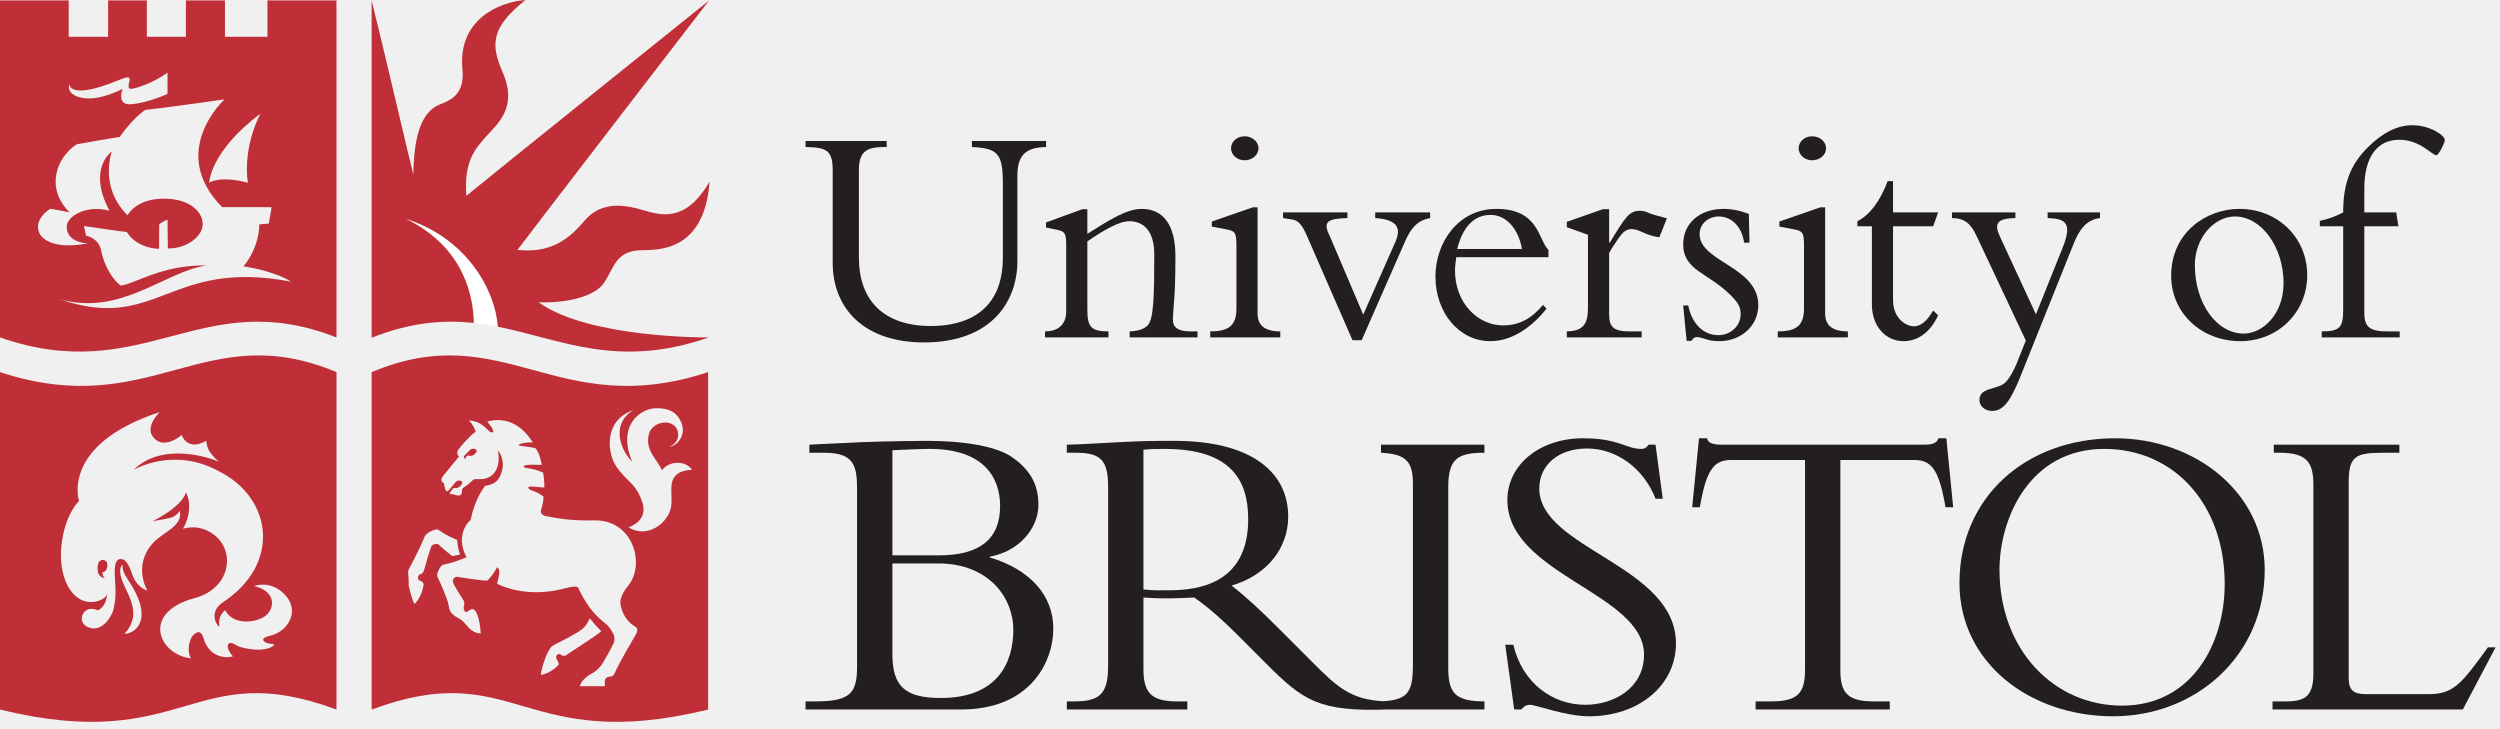
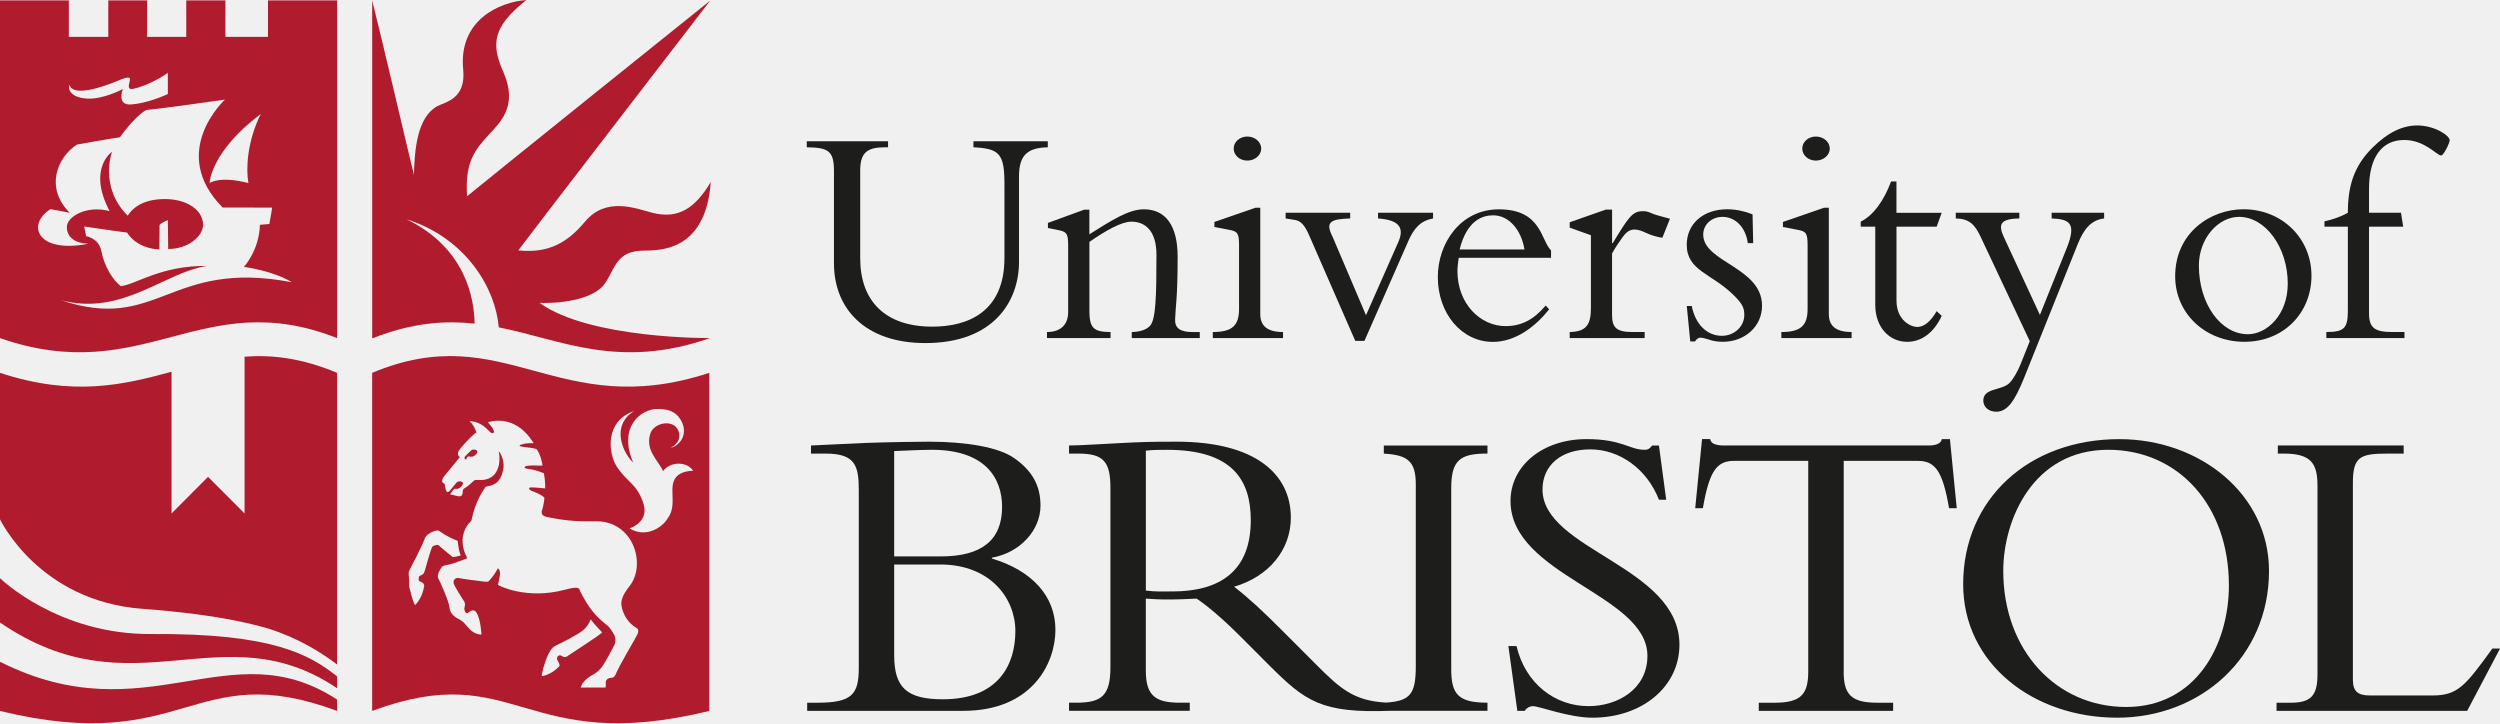
- <svg xmlns="http://www.w3.org/2000/svg" xmlns:xlink="http://www.w3.org/1999/xlink" width="333" height="97" viewBox="0 0 333 97" version="1.1">
-   <g id="Canvas" transform="translate(-10131 116)">
-     <g id="Group 3">
-       <g id="Fill 1">
-         <use xlink:href="#path0_fill" transform="translate(10238.3 -57.281)" fill="#231F20" />
-       </g>
-       <g id="Fill 3">
-         <use xlink:href="#path1_fill" transform="translate(10273.1 -57.2818)" fill="#231F20" />
-       </g>
-       <g id="Fill 5">
-         <use xlink:href="#path2_fill" transform="translate(10331.5 -57.6213)" fill="#231F20" />
-       </g>
-       <g id="Fill 7">
-         <use xlink:href="#path3_fill" transform="translate(10356.4 -57.6214)" fill="#231F20" />
-       </g>
-       <g id="Fill 9">
-         <use xlink:href="#path4_fill" transform="translate(10392 -57.6217)" fill="#231F20" />
-       </g>
-       <g id="Fill 11">
-         <use xlink:href="#path5_fill" transform="translate(10433.7 -56.7726)" fill="#231F20" />
-       </g>
-       <g id="Fill 14">
-         <use xlink:href="#path6_fill" transform="translate(10185 -86.8579)" fill="#FFFFFF" />
-       </g>
-       <g id="Fill 16">
-         <use xlink:href="#path7_fill" transform="translate(10180.5 -116)" fill="#C02F38" />
-       </g>
-       <g id="Fill 19">
-         <use xlink:href="#path8_fill" transform="translate(10238.3 -97.2159)" fill="#231F20" />
-       </g>
-       <g id="Fill 21">
-         <use xlink:href="#path9_fill" transform="translate(10270.2 -88.1752)" fill="#231F20" />
-       </g>
-       <g id="Fill 23">
-         <use xlink:href="#path10_fill" transform="translate(10292.2 -97.8468)" fill="#231F20" />
-       </g>
-       <g id="Fill 25">
-         <use xlink:href="#path11_fill" transform="translate(10301.9 -87.7123)" fill="#231F20" />
-       </g>
-       <g id="Fill 27">
-         <use xlink:href="#path12_fill" transform="translate(10322.2 -88.1754)" fill="#231F20" />
-       </g>
-       <g id="Fill 29">
-         <use xlink:href="#path13_fill" transform="translate(10339.7 -88.1335)" fill="#231F20" />
-       </g>
-       <g id="Fill 31">
-         <use xlink:href="#path14_fill" transform="translate(10355.2 -88.1759)" fill="#231F20" />
-       </g>
-       <g id="Fill 33">
-         <use xlink:href="#path15_fill" transform="translate(10367.8 -97.8468)" fill="#231F20" />
-       </g>
-       <g id="Fill 35">
-         <use xlink:href="#path16_fill" transform="translate(10378.4 -91.8755)" fill="#231F20" />
-       </g>
-       <g id="Fill 37">
-         <use xlink:href="#path17_fill" transform="translate(10391 -87.7122)" fill="#231F20" />
-       </g>
-       <g id="Fill 39">
-         <use xlink:href="#path18_fill" transform="translate(10420.2 -88.1756)" fill="#231F20" />
-       </g>
-       <g id="Fill 42">
-         <use xlink:href="#path19_fill" transform="translate(10440 -99.3185)" fill="#231F20" />
-       </g>
-       <g id="Fill 44">
-         <use xlink:href="#path20_fill" transform="translate(10131 -115.946)" fill="#C02F38" />
-       </g>
-       <g id="Fill 47">
-         <use xlink:href="#path21_fill" transform="translate(10180.5 -68.659)" fill="#C02F38" />
-       </g>
-       <g id="Fill 49">
-         <use xlink:href="#path22_fill" transform="translate(10131 -68.6595)" fill="#C02F38" />
-       </g>
-     </g>
-   </g>
+ <svg xmlns="http://www.w3.org/2000/svg" id="Layer_1" viewBox="0 0 740.08 214.11">
  <defs>
-     <path id="path0_fill" fill-rule="evenodd" d="M 11.568 16.331L 17.692 16.331C 24.327 16.331 27.674 20.813 27.674 25.179C 27.674 29.601 25.518 34.251 18.033 34.251C 13.268 34.251 11.568 32.719 11.568 28.411L 11.568 16.331ZM 6.863 30.054C 6.863 33.629 5.955 34.705 1.306 34.705L 0 34.705L 0 35.782L 20.754 35.782C 29.886 35.782 33.003 29.488 33.003 25.008C 33.003 20.586 29.886 17.125 24.556 15.538L 24.556 15.424C 28.355 14.743 31.019 11.739 31.019 8.508C 31.019 5.784 29.886 3.855 27.56 2.213C 25.518 0.738 21.152 0 16.163 0C 15.084 0 10.775 0.055 7.654 0.171C 6.012 0.228 2.097 0.455 0.51 0.509L 0.51 1.588L 2.495 1.588C 6.464 1.588 6.863 3.289 6.863 6.52L 6.863 30.054ZM 11.568 1.247C 12.986 1.19 15.312 1.077 16.558 1.077C 23.534 1.077 25.915 4.706 25.915 8.677C 25.915 13.1 23.193 15.254 17.75 15.254L 11.568 15.254L 11.568 1.247Z" />
-     <path id="path1_fill" fill-rule="evenodd" d="M 13.725 19.905C 12.419 19.905 11.568 19.961 10.208 19.792L 10.208 1.191C 11.228 1.078 11.965 1.078 13.044 1.078C 21.782 1.078 24.16 5.163 24.16 10.434C 24.16 17.239 20.024 19.905 13.725 19.905ZM 55.627 1.589L 55.627 0.51L 41.846 0.51L 41.846 1.589C 45.022 1.758 46.101 2.608 46.101 5.671L 46.101 29.829C 46.101 33.514 45.399 34.474 42.153 34.686C 37.828 34.458 35.991 32.762 32.888 29.661L 28.412 25.18C 25.75 22.515 24.049 20.925 21.95 19.281C 26.6 17.922 29.489 14.348 29.489 10.095C 29.489 4.311 24.784 0 14.291 0C 10.603 0 9.469 0.056 7.145 0.172C 4.82 0.284 1.36 0.51 0 0.51L 0 1.589L 1.248 1.589C 4.537 1.589 5.501 2.608 5.501 6.126L 5.501 30C 5.501 33.8 4.309 34.706 0.964 34.706L 0 34.706L 0 35.783L 16.051 35.783L 16.051 34.706L 14.745 34.706C 11.568 34.706 10.208 33.855 10.208 30.452L 10.208 20.869C 11.115 20.925 11.852 20.984 13.1 20.984C 14.633 20.984 15.54 20.925 16.959 20.869C 18.321 21.776 20.307 23.42 22.802 25.916L 26.543 29.661C 31.446 34.567 33.537 36.117 42.771 35.783L 55.627 35.783L 55.627 34.706C 51.714 34.706 50.808 33.572 50.808 30.226L 50.808 6.183C 50.808 2.383 52.055 1.589 55.627 1.589Z" />
-     <path id="path2_fill" fill-rule="evenodd" d="M 1.076 27.503C 2.269 32.551 6.236 35.498 10.66 35.498C 14.46 35.498 18.483 33.288 18.483 28.808C 18.483 20.641 0.282 18.147 0.282 8.224C 0.282 3.515 4.592 0 10.377 0C 15.138 0 16.104 1.417 18.089 1.417C 18.541 1.417 18.768 1.304 19.109 0.849L 20.016 0.849L 20.979 8.052L 20.016 8.052C 18.428 3.97 14.799 1.362 10.885 1.362C 7.142 1.362 4.534 3.515 4.534 6.691C 4.534 14.744 22.738 16.9 22.738 27.332C 22.738 32.89 17.803 37.03 11.17 37.03C 8.049 37.03 4.083 35.498 3.288 35.498C 2.778 35.498 2.379 35.781 2.154 36.123L 1.189 36.123L 0 27.503L 1.076 27.503Z" />
-     <path id="path3_fill" fill-rule="evenodd" d="M 19.736 30.906C 19.736 33.97 20.754 35.046 24.213 35.046L 26.314 35.046L 26.314 36.123L 8.449 36.123L 8.449 35.046L 10.549 35.046C 14.008 35.046 15.027 33.97 15.027 30.906L 15.027 2.894L 5.159 2.894C 2.893 2.894 1.871 4.195 1.019 9.186L 0 9.186L 0.908 0L 1.984 0C 2.042 0.34 2.269 0.568 2.608 0.68C 2.949 0.795 3.347 0.849 3.742 0.849L 31.019 0.849C 31.813 0.849 32.664 0.68 32.779 0L 33.854 0L 34.763 9.186L 33.741 9.186C 32.892 4.195 31.87 2.894 29.604 2.894L 19.736 2.894L 19.736 30.906Z" />
-     <path id="path4_fill" fill-rule="evenodd" d="M 40.66 17.523C 40.66 7.316 31.473 0 20.756 0C 8.678 0 0 7.995 0 19.28C 0 29.887 9.359 37.031 20.474 37.031C 31.473 37.031 40.66 28.978 40.66 17.523ZM 35.329 19.394C 35.329 27.445 30.907 35.611 21.664 35.611C 12.532 35.611 5.333 28.128 5.333 17.523C 5.333 10.717 9.299 1.417 19.281 1.417C 28.639 1.417 35.329 8.848 35.329 19.394Z" />
-     <path id="path5_fill" fill-rule="evenodd" d="M 25.348 35.274L 0 35.274L 0 34.197L 1.87 34.197C 4.478 34.197 5.442 33.345 5.442 30.453L 5.442 5.331C 5.442 2.327 4.536 1.08 0.964 1.08L 0.169 1.08L 0.169 0L 16.898 0L 16.898 1.08L 14.798 1.08C 11.114 1.08 10.148 1.476 10.148 4.993L 10.148 31.133C 10.148 32.665 10.774 33.233 12.417 33.233L 20.753 33.233C 24.098 33.233 25.117 31.928 28.692 26.995L 29.712 26.995L 25.348 35.274Z" />
-     <path id="path6_fill" fill-rule="evenodd" d="M 0 0C 7.896 3.829 9.017 10.575 9.058 13.876C 10.151 13.994 11.218 14.167 12.27 14.377C 11.875 9.322 8.019 2.548 0 0Z" />
-     <path id="path7_fill" fill-rule="evenodd" d="M 13.611 43.018C 13.57 39.717 12.449 32.971 4.553 29.142C 12.571 31.69 16.428 38.464 16.823 43.519C 25.241 45.197 32.711 49.159 44.841 44.975L 44.883 44.949C 44.883 44.949 28.921 45.094 22.246 40.265C 25.694 40.395 29.662 39.615 30.962 37.663C 32.349 35.584 32.492 33.437 35.906 33.327C 37.825 33.265 44.331 33.75 45.013 24.198C 42.931 27.711 40.677 29.164 37.272 28.296C 35.099 27.743 31.131 26.08 28.296 29.467C 25.954 32.264 23.439 33.717 19.428 33.283C 21.032 31.115 44.948 0.065 44.948 0.065C 44.948 0.065 14.31 24.654 12.619 26.085C 12.294 21.596 13.638 19.948 15.438 17.975C 16.91 16.361 19.47 14.175 17.432 9.562C 15.785 5.833 16.001 3.578 20.49 0C 16.912 0.26 11.452 2.667 12.098 9.237C 12.489 13.205 9.677 13.548 8.651 14.115C 5.984 15.59 5.636 19.883 5.55 23.222C 5.246 22.138 1.366 5.452 0 0.053C -0.001 0.056 0 44.949 0 44.949L 0.102 44.949C 5.302 42.901 9.628 42.588 13.611 43.018Z" />
-     <path id="path8_fill" fill-rule="evenodd" d="M 32.041 0L 32.041 0.799C 29.224 0.841 28.215 1.976 28.215 4.668L 28.215 16.021C 28.215 21.235 24.892 26.827 15.768 26.827C 7.736 26.827 3.615 22.244 3.615 16.231L 3.615 3.953C 3.615 1.261 2.859 0.841 0 0.799L 0 0L 10.806 0L 10.806 0.799L 10.427 0.799C 8.115 0.799 7.106 1.43 7.106 3.869L 7.106 15.558C 7.106 21.235 10.427 24.642 16.693 24.642C 21.445 24.642 26.281 22.665 26.281 15.516L 26.281 5.719C 26.281 1.682 25.65 0.967 22.159 0.799L 22.159 0L 32.041 0Z" />
-     <path id="path9_fill" fill-rule="evenodd" d="M 5.635 13.456C 5.635 15.768 6.181 16.315 8.452 16.315L 8.452 17.114L 0 17.114L 0 16.315C 1.85 16.315 2.817 15.306 2.817 13.666L 2.817 4.836C 2.817 3.28 2.649 2.985 1.556 2.775L 0.126 2.481L 0.126 1.808L 4.962 0.042L 5.635 0.042L 5.635 3.322C 8.452 1.556 10.807 0 12.867 0C 15.727 0 17.366 2.102 17.366 6.307C 17.366 11.9 17.072 12.994 17.03 14.633C 16.989 15.768 17.662 16.315 19.385 16.315L 20.31 16.315L 20.31 17.114L 11.27 17.114L 11.27 16.315C 12.489 16.273 13.204 15.979 13.666 15.517C 14.465 14.717 14.549 11.648 14.549 6.055C 14.549 2.691 12.909 1.64 11.227 1.64C 9.882 1.64 7.821 2.817 5.635 4.331L 5.635 13.456Z" />
-     <path id="path10_fill" fill-rule="evenodd" d="M 4.584 0C 5.593 0 6.434 0.715 6.434 1.598C 6.434 2.481 5.593 3.196 4.584 3.196C 3.575 3.196 2.775 2.481 2.775 1.598C 2.775 0.715 3.575 0 4.584 0ZM 6.308 23.59C 6.308 25.062 7.108 25.987 9.335 25.987L 9.335 26.786L 0 26.786L 0 25.987C 2.566 25.987 3.491 25.146 3.491 22.917L 3.491 14.465C 3.491 12.825 3.28 12.615 2.187 12.405L 0.211 12.026L 0.211 11.354L 5.677 9.461L 6.308 9.461L 6.308 23.59Z" />
-     <path id="path11_fill" fill-rule="evenodd" d="M 9.253 17.03L 3.155 3.069C 2.524 1.598 1.977 1.093 1.305 0.967L 0 0.757L 0 0L 8.58 0L 8.58 0.757C 6.014 0.841 5.216 1.177 6.224 3.153L 10.682 13.624L 14.972 3.91C 15.729 2.186 15.349 0.967 12.28 0.757L 12.28 0L 19.595 0L 19.595 0.757C 17.999 1.05 17.073 1.976 16.274 3.826L 10.472 17.03L 9.253 17.03Z" />
-     <path id="path12_fill" fill-rule="evenodd" d="M 15.053 6.434L 15.053 5.466C 13.666 4.079 13.791 0 8.115 0C 2.985 0 0 4.541 0 8.999C 0 13.876 3.194 17.619 7.315 17.619C 10.385 17.619 13.034 15.517 14.8 13.288L 14.338 12.783C 12.74 14.675 11.1 15.517 8.998 15.517C 5.675 15.517 2.605 12.573 2.605 8.2C 2.605 7.653 2.69 7.065 2.774 6.434L 15.053 6.434ZM 2.899 5.34C 3.868 1.43 5.97 0.799 7.359 0.799C 9.376 0.799 11.058 2.607 11.521 5.34L 2.899 5.34Z" />
-     <path id="path13_fill" fill-rule="evenodd" d="M 5.636 14.003C 5.636 15.727 6.266 16.274 8.369 16.274L 9.967 16.274L 9.967 17.073L 0 17.073L 0 16.274C 2.146 16.232 2.818 15.348 2.818 13.12L 2.818 3.407L 0 2.397L 0 1.682L 4.795 0L 5.636 0L 5.636 4.458L 5.72 4.458C 7.822 1.01 8.327 0.211 9.714 0.211C 10.219 0.211 10.346 0.253 11.144 0.589C 11.564 0.757 12.322 0.925 13.332 1.22L 12.322 3.743C 11.691 3.658 10.892 3.448 10.093 3.07C 9.631 2.86 9.126 2.649 8.622 2.649C 7.865 2.649 7.401 3.154 6.981 3.743C 6.434 4.5 5.972 5.214 5.636 5.845L 5.636 14.003Z" />
-     <path id="path14_fill" fill-rule="evenodd" d="M 0.673 12.868C 1.177 15.391 2.774 16.821 4.668 16.821C 6.349 16.821 7.653 15.559 7.653 14.045C 7.653 13.162 7.442 12.616 6.307 11.48C 3.321 8.495 0 8.201 0 4.71C 0 1.935 2.188 0 5.383 0C 6.517 0 7.696 0.253 8.746 0.674L 8.83 4.5L 8.116 4.5C 7.821 2.355 6.432 1.01 4.752 1.01C 3.363 1.01 2.188 1.977 2.188 3.365C 2.188 7.065 10.007 7.696 10.007 12.826C 10.007 15.559 7.737 17.619 4.793 17.619C 3.995 17.619 3.406 17.494 2.943 17.325C 2.481 17.199 2.146 17.073 1.808 17.073C 1.556 17.073 1.304 17.241 1.093 17.578L 0.463 17.578L 0 12.868L 0.673 12.868Z" />
-     <path id="path15_fill" fill-rule="evenodd" d="M 4.583 0C 5.594 0 6.434 0.715 6.434 1.598C 6.434 2.481 5.594 3.196 4.583 3.196C 3.576 3.196 2.777 2.481 2.777 1.598C 2.777 0.715 3.576 0 4.583 0ZM 6.309 23.59C 6.309 25.062 7.107 25.987 9.336 25.987L 9.336 26.786L 0 26.786L 0 25.987C 2.567 25.987 3.491 25.146 3.491 22.917L 3.491 14.465C 3.491 12.825 3.281 12.615 2.187 12.405L 0.211 12.026L 0.211 11.354L 5.677 9.461L 6.309 9.461L 6.309 23.59Z" />
-     <path id="path16_fill" fill-rule="evenodd" d="M 10.765 4.163L 10.092 6.013L 4.753 6.013L 4.753 15.811C 4.753 18.46 6.645 19.343 7.527 19.343C 8.452 19.343 9.295 18.628 10.092 17.24L 10.765 17.871C 9.756 20.057 8.116 21.319 6.182 21.319C 3.7 21.319 1.935 19.258 1.935 16.442L 1.935 6.013L 0 6.013L 0 5.34C 1.64 4.541 3.07 2.607 4.037 0L 4.753 0L 4.753 4.163L 10.765 4.163Z" />
-     <path id="path17_fill" fill-rule="evenodd" d="M 14.761 4.667C 16.021 1.471 15.222 0.84 12.742 0.757L 12.742 0L 19.721 0L 19.721 0.757C 17.999 0.967 17.031 2.144 16.233 4.12L 9.084 21.95C 7.822 25.062 6.856 26.448 5.384 26.448C 4.374 26.448 3.66 25.819 3.66 24.977C 3.66 23.253 6.097 23.673 7.149 22.622C 7.612 22.16 8.243 21.066 8.579 20.226L 9.84 17.072L 3.322 3.237C 2.525 1.513 1.768 0.799 0 0.757L 0 0L 8.453 0L 8.453 0.757C 5.888 0.799 5.595 1.556 6.435 3.321L 11.186 13.582L 14.761 4.667Z" />
-     <path id="path18_fill" fill-rule="evenodd" d="M 0 8.915C 0 13.835 3.994 17.619 9.208 17.619C 14.212 17.619 18.123 13.793 18.123 8.831C 18.123 3.827 14.212 0 9.082 0C 4.709 0 0 3.112 0 8.915ZM 3.154 7.485C 3.154 3.869 5.718 1.01 8.493 1.01C 12.026 1.01 14.969 5.088 14.969 9.882C 14.969 14.087 12.152 16.61 9.671 16.61C 6.054 16.61 3.154 12.573 3.154 7.485Z" />
-     <path id="path19_fill" fill-rule="evenodd" d="M 10.47 13.456L 5.928 13.456L 5.928 24.978C 5.928 26.912 6.686 27.459 9.041 27.459L 10.638 27.459L 10.638 28.258L 0.252 28.258L 0.252 27.459C 2.691 27.459 3.112 26.912 3.112 24.557L 3.112 13.456L 0 13.456L 0 12.741C 1.176 12.489 2.186 12.11 3.112 11.606C 3.112 8.116 3.869 5.466 6.351 2.986C 8.41 0.925 10.386 0 12.32 0C 14.675 0 16.652 1.346 16.652 1.976C 16.652 2.313 15.853 3.994 15.517 3.994C 14.927 3.994 13.371 1.935 10.596 1.935C 7.569 1.935 5.928 4.331 5.928 8.41L 5.928 11.606L 10.176 11.606L 10.47 13.456Z" />
-     <path id="path20_fill" fill-rule="evenodd" d="M 33.026 24.284C 32.679 22.419 32.852 18.733 34.674 15.09C 27.952 20.164 27.865 24.284 27.865 24.284C 27.865 24.284 29.166 23.286 33.026 24.284ZM 29.904 13.182C 29.904 13.182 21.751 14.353 19.409 14.57C 17.794 15.524 15.94 18.191 15.94 18.191C 15.94 18.191 14.032 18.473 10.216 19.166C 7.562 20.898 5.966 24.934 9.261 28.23C 8.221 28.013 8.221 28.013 6.703 27.753C 3.45 29.835 4.968 33.694 11.733 32.35C 9.825 32.285 8.871 31.352 8.893 30.138C 8.849 28.815 11.43 27.167 14.574 28.013C 11.581 22.354 14.899 20.12 14.899 20.12C 14.899 20.12 13.143 24.793 16.981 28.62C 17.327 28.057 18.477 26.474 21.707 26.409C 24.927 26.344 26.949 27.925 26.998 29.748C 27.041 31.352 25.003 33.044 22.358 33.044L 22.314 29.21C 22.314 29.21 21.453 29.52 21.209 29.86C 21.213 30.036 21.187 33.087 21.187 33.087C 20.146 33.087 18.021 32.653 16.894 30.853C 16.026 30.767 11.191 30.051 11.191 30.051L 11.451 31.331C 11.451 31.331 13.143 31.613 13.468 33.304C 13.862 35.35 15.029 37.228 16.07 37.987C 18.086 37.749 21.426 35.212 27.562 35.299C 21.924 36.079 16.2 42.107 7.96 39.809C 21.057 44.276 22.401 34.344 38.793 37.467C 36.235 35.906 32.419 35.429 32.419 35.429C 32.419 35.429 34.457 33.217 34.544 29.835C 34.804 29.818 35.151 29.791 35.801 29.726C 36.018 28.642 36.17 27.542 36.17 27.542C 36.17 27.542 32.592 27.536 29.589 27.536C 22.282 20.142 29.904 13.182 29.904 13.182ZM 11.603 13.052C 13.663 13.16 16.167 11.88 16.33 11.773C 16.33 11.773 15.462 13.963 17.414 13.832C 19.533 13.691 21.971 12.605 22.314 12.445L 22.314 9.626C 22.126 9.765 20.061 11.224 17.718 11.751C 16.862 11.944 17.154 11.187 17.241 10.754C 17.327 10.32 17.386 9.965 15.853 10.602C 9.587 13.204 9.261 11.426 9.261 11.209C 9.001 11.513 9.112 12.92 11.603 13.052ZM 44.819 0L 44.819 44.895C 26.757 37.783 19.233 51.574 0 44.895L 0 0L 9.151 0L 9.151 4.847L 14.398 4.847L 14.398 0L 19.559 0L 19.559 4.847L 24.762 4.847L 24.762 0L 29.966 0L 29.966 4.847L 35.625 4.847L 35.625 0L 44.819 0Z" />
-     <path id="path21_fill" fill-rule="evenodd" d="M 12.583 13.779C 12.583 13.779 12.369 13.673 12.777 13.332C 12.826 13.29 12.905 13.383 13.142 13.386C 13.461 13.39 13.628 13.28 13.893 12.961C 14.293 12.477 13.459 12.292 13.188 12.524C 12.891 12.778 12.678 13.042 12.423 13.275C 12.423 13.275 11.994 13.656 12.583 13.779ZM 28.045 36.458C 27.329 37.043 25.118 38.159 24.565 38.42C 24.012 38.68 23.834 38.838 23.426 39.644C 22.927 40.632 22.45 42.422 22.58 42.55C 23.947 42.334 24.922 41.185 24.922 41.185C 24.922 41.185 24.944 40.904 24.64 40.425C 24.389 40.03 24.879 39.603 25.183 39.851C 25.414 40.041 25.735 40.079 25.931 39.916C 26.126 39.753 30.387 37.043 30.582 36.729C 29.714 35.872 29.053 35.005 29.053 35.005C 29.053 35.005 28.76 35.872 28.045 36.458ZM 11.392 24.575C 9.571 23.838 9.163 23.344 8.823 23.199C 8.519 23.068 7.265 23.601 7.055 24.141C 6.492 25.594 5.234 27.968 5.05 28.304C 4.951 28.485 4.844 28.695 4.865 28.934C 4.887 29.172 4.958 30.105 4.936 30.321C 4.914 30.539 4.947 30.821 5.033 31.037C 5.12 31.254 5.234 32.186 5.711 33.118C 6.774 32.056 6.93 30.489 6.86 30.799C 6.859 30.806 7.197 30.225 6.351 29.963C 6.11 29.889 6.146 29.263 6.405 29.182C 6.72 29.086 6.882 28.998 7.034 28.436C 7.186 27.871 7.758 25.845 7.945 25.453C 7.973 25.394 8.026 25.292 8.131 25.243C 8.293 25.169 8.488 25.116 8.65 25.09C 8.73 25.077 8.882 25.163 8.929 25.21C 9.217 25.504 10.72 26.722 10.72 26.722C 10.72 26.722 11.392 26.656 11.804 26.483C 11.544 26.071 11.436 25.074 11.392 24.575ZM 9.554 16.01C 9.554 16.01 8.92 16.791 9.636 16.987C 9.652 17.214 9.742 17.662 9.831 17.897C 9.951 18.211 10.156 18.109 10.384 17.848C 10.611 17.588 10.978 17.094 11.246 16.808C 11.49 16.548 12.339 16.64 11.994 17.165C 11.766 17.512 11.587 17.605 11.295 17.669C 11.063 17.72 10.994 17.523 10.742 17.865C 10.477 18.224 10.193 18.475 10.66 18.475C 10.904 18.475 11.368 18.702 11.677 18.653C 11.968 18.607 12 18.418 12.032 18.157C 12.064 17.886 12.012 17.729 12.314 17.561C 12.704 17.344 13.279 16.823 13.452 16.639C 13.652 16.428 13.907 16.477 14.168 16.477C 14.428 16.477 15.685 16.629 16.433 15.507C 16.961 14.715 17.019 13.637 16.824 12.661C 17.182 13.018 17.662 14.143 17.409 15.197C 16.958 17.075 16.034 17.18 15.1 17.376C 14.71 17.929 13.712 19.35 13.181 21.931C 12.953 22.082 11.067 23.903 12.644 26.891C 12.238 27.026 11.039 27.537 10.33 27.697C 9.853 27.806 9.454 27.83 9.262 28.06C 9.045 28.321 8.546 29.167 8.806 29.589C 8.991 29.889 10.172 32.532 10.27 33.347C 10.367 34.159 10.662 34.352 10.953 34.615C 11.278 34.906 11.49 34.892 11.945 35.233C 12.405 35.578 12.788 36.199 13.213 36.533C 13.669 36.891 14.178 37.054 14.536 37.02C 14.45 35.699 14.167 34.398 13.755 33.964C 13.328 33.514 12.791 34.159 12.661 34.192C 12.53 34.224 12.349 34.1 12.27 33.736C 12.189 33.362 12.53 33.053 12.205 32.566C 11.6 31.658 11.023 30.637 10.953 30.5C 10.53 29.671 11.248 29.451 11.425 29.492C 11.848 29.589 14.384 29.931 14.775 29.963C 15.165 29.996 15.381 30.062 15.555 29.866C 16.092 29.264 16.401 28.825 16.71 28.207C 17.279 28.63 16.889 29.443 16.726 30.407C 16.889 30.549 20.564 32.402 25.616 31.058C 27.726 30.498 27.486 30.94 27.687 31.329C 28.912 33.704 29.779 34.623 31.232 35.786C 31.666 36.132 31.969 36.696 32.165 37.02C 32.36 37.347 32.409 37.925 32.251 38.3C 32.056 38.766 30.927 40.79 30.733 41.076C 30.365 41.619 29.884 42.073 29.476 42.29C 28.196 42.973 27.877 43.587 27.736 44.063L 31.021 44.063C 31.021 44.063 31.097 43.893 31.058 43.482C 31.004 42.908 31.525 42.811 31.688 42.779C 31.85 42.746 32.143 42.875 32.403 42.258C 32.892 41.096 34.798 37.856 34.962 37.563C 35.124 37.27 35.72 36.488 35.135 36.144C 34.029 35.493 33.38 34.423 33.162 33.226C 33.075 32.75 33.127 31.964 34.203 30.625C 36.501 27.763 34.788 21.865 29.671 21.974C 26.769 22.035 25.155 21.788 23.264 21.41C 22.572 21.271 22.454 20.899 22.602 20.477C 22.754 20.043 22.9 19.182 22.906 18.829C 22.407 18.374 21.648 18.092 21.28 17.963C 20.883 17.822 20.683 17.506 21.085 17.474C 21.485 17.442 23.003 17.605 23.003 17.605C 23.003 17.605 23.058 16.791 22.841 15.599C 22.19 15.316 21.366 15.078 20.499 14.97C 20.271 14.942 20.07 14.684 20.651 14.601C 21.41 14.493 22.104 14.613 22.646 14.579C 22.678 14.515 22.386 12.997 21.849 12.384C 21.475 12.271 21.277 12.218 19.979 12.065C 19.523 12.011 19.502 11.88 19.805 11.782C 20.158 11.67 20.743 11.555 21.475 11.603C 21.193 11.213 19.306 7.772 15.393 8.807C 15.832 9.343 16.043 9.592 16.173 9.961C 16.29 10.291 15.941 10.396 15.62 10.059C 14.384 8.758 13.734 8.79 12.937 8.643C 13.457 9.148 13.685 9.653 13.864 10.156C 12.97 10.791 11.701 12.302 11.522 12.596C 11.182 13.153 11.653 13.452 11.653 13.452L 9.554 16.01ZM 34.842 7.294C 30.842 8.693 31.432 13.005 32.511 14.667C 33.921 16.835 35.113 16.878 36.013 19.426C 36.715 21.413 35.46 22.45 34.224 22.906C 36.338 24.208 38.518 22.862 39.298 21.561C 40.735 19.645 39.107 17.158 40.643 15.859C 41.053 15.512 41.748 15.274 42.681 15.23C 41.748 13.907 39.558 14.059 38.68 15.295C 38.062 13.864 36.327 12.613 36.957 10.395C 37.368 8.942 39.667 8.4 40.534 9.592C 41.009 10.245 41.076 11.522 39.688 12.173C 40.556 12.108 42.203 10.612 41.076 8.573C 40.284 7.142 38.951 7.034 37.867 7.034C 35.894 7.034 32.62 9.289 34.712 14.157C 33.509 13.084 31.557 9.343 34.842 7.294ZM 44.823 2.226C 44.823 1.509 44.822 47.172 44.823 47.175C 19.974 53.224 19.258 40.019 0.003 47.175C 0.006 47.758 -0.005 2.222 0.003 2.226C 17.697 -5.189 24.593 8.861 44.823 2.226Z" />
-     <path id="path22_fill" fill-rule="evenodd" d="M 16.305 27.869C 16.305 27.869 15.518 28.383 16.503 30.544C 17.488 32.702 18.71 34.714 16.583 37.086C 17.789 37.1 20.423 35.509 17.605 30.768C 16.957 29.677 16.257 28.92 16.305 27.869ZM 13.639 28.887C 14.291 28.843 14.373 28.046 14.255 27.626C 14.117 27.132 13.29 27.07 13.091 27.7C 12.894 28.324 13.066 28.931 13.066 28.931C 13.229 29.532 13.906 29.704 13.965 29.643C 13.588 29.307 13.69 29.112 13.639 28.887ZM 14.266 31.757C 14.108 33.667 13.014 33.947 13.014 33.947C 11.104 33.069 10.079 35.474 11.682 36.182C 13.713 37.08 14.957 34.454 15.078 33.969C 15.42 32.593 15.452 31.62 15.299 29.384C 15.169 27.478 15.638 27.191 15.952 27.138C 16.265 27.086 16.918 27.061 17.57 29.046C 18.223 31.029 19.632 31.316 19.632 31.316C 19.632 31.316 17.593 27.998 20.429 24.934C 21.748 23.509 24.438 22.7 23.94 20.706C 23.94 20.706 23.524 21.421 22.714 21.63C 21.905 21.839 20.338 22.074 20.338 22.074C 20.338 22.074 24.098 20.298 24.777 18.261C 24.777 18.261 25.952 20.22 24.385 23.092C 24.385 23.092 25.877 22.557 27.483 23.282C 31.574 25.096 31.14 30.925 25.962 32.315C 18.593 34.292 21.269 39.992 25.489 40.342C 25.036 40.055 24.933 38.335 25.674 37.316C 26.044 36.986 26.706 36.32 27.126 37.718C 27.867 40.189 30.029 40.389 31.032 40.081C 30.769 39.859 30.276 39.107 30.337 38.675C 30.461 37.81 31.54 38.708 31.933 38.819C 34.835 39.642 36.379 38.923 36.544 38.49C 35.896 38.355 36.009 38.429 35.597 38.325C 35.213 38.229 34.468 37.698 35.865 37.378C 38.428 36.791 39.838 34.146 38.15 32.109C 36.539 30.162 34.507 30.461 33.847 30.728C 36.626 31.326 36.766 33.563 35.35 34.702C 34.115 35.628 31.048 35.999 29.998 33.94C 29.334 34.419 29.102 35.186 29.215 36.143C 28.937 36.039 27.774 34.383 29.503 33.014C 37.522 27.845 36.227 19.158 29.441 15.583L 29.357 15.546C 23.201 12.009 17.815 15.237 17.815 15.237C 21.621 11.425 28.199 13.693 29.145 14.166C 29.145 14.166 28.389 13.507 27.986 12.903C 27.464 12.121 27.484 11.374 27.484 11.374C 24.873 12.832 24.199 10.592 24.199 10.592C 24.199 10.592 21.937 12.63 20.47 10.972C 19.187 9.522 21.264 7.554 21.264 7.554C 8.018 11.902 10.528 19.381 10.528 19.381C 10.528 19.381 8.61 21.144 8.181 25.389C 7.693 30.212 10.096 33.643 13.097 32.7C 13.785 32.485 14.126 32.157 14.259 31.795L 14.266 31.757ZM 44.82 2.226C 44.828 2.222 44.817 47.759 44.82 47.175C 25.565 40.02 24.849 53.225 0 47.175C 0.001 47.173 0 1.51 0 2.226C 20.23 8.861 27.126 -5.189 44.82 2.226Z" />
+     <style>.cls-1{fill:#1d1d1b;}.cls-1,.cls-2{stroke-width:0px;}.cls-2{fill:#b01c2e;}</style>
  </defs>
+   <path class="cls-1" d="m264.71,133.53c3.16-.13,8.34-.38,11.11-.38,15.53,0,20.83,8.08,20.83,16.92,0,9.85-6.06,14.65-18.18,14.65h-13.77v-31.19Zm-10.48,64.14c0,7.96-2.02,10.36-12.37,10.36h-2.91v2.4h46.22c20.33,0,27.27-14.02,27.27-23.99s-6.94-17.55-18.81-21.09v-.25c8.46-1.52,14.39-8.21,14.39-15.4,0-6.06-2.52-10.36-7.7-14.02-4.55-3.29-14.27-4.93-25.38-4.93-2.4,0-12,.12-18.95.38-3.66.13-12.37.63-15.91.75v2.4h4.42c8.84,0,9.73,3.79,9.73,10.98v52.4Zm10.48-30.56h13.64c14.77,0,22.23,9.98,22.23,19.7s-4.8,20.2-21.47,20.2c-10.61,0-14.4-3.41-14.4-13v-26.9Z" />
+   <path class="cls-1" d="m440.34,134.29v-2.4h-30.69v2.4c7.07.38,9.47,2.27,9.47,9.09v53.79c0,8.21-1.56,10.34-8.79,10.82-9.63-.51-13.72-4.28-20.63-11.19l-9.97-9.98c-5.93-5.94-9.72-9.48-14.39-13.13,10.35-3.03,16.79-10.99,16.79-20.46,0-12.88-10.48-22.48-33.84-22.48-8.21,0-10.74.12-15.91.38-5.18.25-12.88.75-15.91.75v2.4h2.78c7.32,0,9.47,2.27,9.47,10.1v53.16c0,8.46-2.65,10.48-10.1,10.48h-2.15v2.4h35.74v-2.4h-2.91c-7.07,0-10.1-1.9-10.1-9.47v-21.34c2.02.13,3.66.26,6.44.26,3.41,0,5.43-.13,8.59-.26,3.03,2.02,7.46,5.68,13.01,11.24l8.33,8.34c10.92,10.92,15.57,14.38,36.14,13.63h28.63v-2.4c-8.71,0-10.73-2.53-10.73-9.98v-53.54c0-8.46,2.78-10.23,10.73-10.23Zm-93.3,40.79c-2.91,0-4.8.13-7.83-.25v-41.42c2.27-.25,3.91-.25,6.31-.25,19.46,0,24.75,9.1,24.75,20.84,0,15.15-9.21,21.09-23.24,21.09Z" />
+   <path class="cls-1" d="m448.93,191.24c2.66,11.24,11.49,17.8,21.34,17.8,8.46,0,17.42-4.92,17.42-14.9,0-18.19-40.53-23.74-40.53-45.84,0-10.49,9.6-18.31,22.48-18.31,10.6,0,12.75,3.16,17.17,3.16,1.01,0,1.51-.25,2.27-1.26h2.02l2.15,16.04h-2.15c-3.54-9.09-11.62-14.9-20.33-14.9s-14.14,4.79-14.14,11.87c0,17.93,40.54,22.73,40.54,45.96,0,12.38-10.99,21.6-25.76,21.6-6.95,0-15.78-3.41-17.55-3.41-1.14,0-2.03.63-2.53,1.39h-2.15l-2.65-19.19h2.4Z" />
+   <path class="cls-1" d="m545.78,198.81c0,6.82,2.27,9.22,9.97,9.22h4.68v2.4h-39.78v-2.4h4.68c7.7,0,9.97-2.4,9.97-9.22v-62.38h-21.97c-5.05,0-7.32,2.9-9.22,14.01h-2.27l2.02-20.46h2.4c.13.76.63,1.27,1.39,1.52.76.26,1.64.38,2.53.38h60.74c1.77,0,3.66-.38,3.92-1.89h2.4l2.02,20.46h-2.28c-1.89-11.11-4.16-14.01-9.21-14.01h-21.97v62.38Z" />
+   <path class="cls-1" d="m659.83,173.18c0,17.93-9.85,36.11-30.43,36.11s-36.37-16.66-36.37-40.28c0-15.16,8.83-35.86,31.06-35.86,20.84,0,35.73,16.55,35.73,40.03Zm11.87-4.16c0-22.73-20.46-39.02-44.32-39.02-26.89,0-46.22,17.8-46.22,42.93,0,23.62,20.84,39.53,45.59,39.53s44.95-17.93,44.95-43.44Z" />
+   <path class="cls-1" d="m730.37,210.43h-56.44v-2.4h4.17c5.81,0,7.95-1.9,7.95-8.34v-55.94c0-6.69-2.02-9.47-9.97-9.47h-1.77v-2.4h37.25v2.4h-4.68c-8.2,0-10.35.88-10.35,8.71v58.21c0,3.41,1.39,4.68,5.05,4.68h18.56c7.45,0,9.72-2.91,17.68-13.89h2.27l-9.72,18.43Z" />
+   <path class="cls-2" d="m140.49,95.79c-.09-7.35-2.59-22.37-20.17-30.9,17.86,5.67,26.44,20.76,27.32,32.01,18.75,3.74,35.38,12.56,62.39,3.24l.09-.06s-35.54.32-50.41-10.43c7.68.29,16.51-1.45,19.41-5.79,3.09-4.63,3.41-9.41,11.01-9.66,4.27-.14,18.76.94,20.28-20.33-4.63,7.82-9.66,11.06-17.24,9.13-4.84-1.23-13.67-4.94-19.99,2.61-5.21,6.23-10.81,9.46-19.75,8.5C157.02,69.29,210.27.15,210.27.15c0,0-68.22,54.75-71.99,57.94-.72-9.99,2.27-13.66,6.28-18.06,3.28-3.59,8.98-8.46,4.44-18.73-3.67-8.3-3.19-13.33,6.81-21.29-7.97.58-20.12,5.94-18.69,20.57.87,8.84-5.39,9.6-7.68,10.86-5.94,3.28-6.71,12.84-6.9,20.28-.68-2.41-9.32-39.57-12.36-51.59,0,0,0,99.97,0,99.97h.23c11.58-4.56,21.21-5.26,30.08-4.3Z" />
+   <path class="cls-2" d="m209.97,110.37c-45.05,14.77-60.4-16.51-99.8,0-.02,0,0,100.09,0,100.09,42.87-15.93,44.47,13.47,99.8,0,0,0,0-100.09,0-100.09Zm-81.7,51.25c-.23.11-.35.34-.42.47-.42.87-1.69,5.38-2.03,6.64-.34,1.25-.7,1.45-1.4,1.66-.58.18-.66,1.57-.12,1.74,1.64.51,1.28,1.55,1.16,1.8,0,.3-.55,3.18-2.59,5.22-1.06-2.07-1.32-4.15-1.51-4.63-.19-.48-.27-1.11-.22-1.59.05-.48-.11-2.56-.16-3.09-.05-.53.19-1,.41-1.4.41-.75,3.21-6.04,4.47-9.27.47-1.2,3.26-2.39,3.93-2.1.76.32,1.67,1.42,5.72,3.07.1,1.11.34,3.33.92,4.25-.92.38-2.41.53-2.41.53,0,0-3.35-2.71-3.99-3.36-.1-.11-.44-.3-.62-.27-.36.06-.79.18-1.15.34Zm37.97,32.53c-.68-.55-1.77.4-1.21,1.28.68,1.07.63,1.69.63,1.69,0,0-2.17,2.56-5.21,3.04-.29-.29.77-4.27,1.88-6.47.91-1.8,1.3-2.15,2.53-2.73,1.23-.58,6.16-3.07,7.75-4.37,1.59-1.3,2.25-3.24,2.25-3.24,0,0,1.47,1.93,3.4,3.84-.43.7-9.92,6.73-10.36,7.1-.43.36-1.15.28-1.67-.14Zm21.77-5.09c-.36.65-4.61,7.87-5.7,10.45-.58,1.37-1.23,1.09-1.59,1.16-.36.07-1.52.29-1.4,1.57.09.91-.08,1.29-.08,1.29h-7.31c.31-1.06,1.03-2.43,3.87-3.95.91-.48,1.98-1.49,2.8-2.7.43-.63,2.94-5.14,3.38-6.18.35-.84.24-2.12-.19-2.85-.44-.72-1.11-1.98-2.08-2.75-3.24-2.59-5.17-4.64-7.89-9.92-.45-.87.09-1.85-4.61-.6-11.25,2.99-19.43-1.13-19.8-1.45.36-2.15,1.23-3.96-.04-4.9-.69,1.38-1.38,2.35-2.57,3.69-.39.44-.87.29-1.74.22-.87-.07-6.52-.83-7.46-1.05-.39-.09-1.99.4-1.05,2.24.16.31,1.44,2.58,2.79,4.6.72,1.09-.04,1.77.15,2.61.18.81.58,1.09.87,1.01.29-.07,1.49-1.51,2.44-.51.92.97,1.55,3.86,1.74,6.8-.8.07-1.93-.29-2.95-1.08-.95-.74-1.8-2.13-2.82-2.9-1.01-.76-1.48-.73-2.21-1.38-.65-.59-1.3-1.02-1.52-2.83-.22-1.81-2.85-7.7-3.26-8.37-.58-.94.53-2.83,1.01-3.41.43-.51,1.32-.57,2.38-.81,1.58-.36,4.25-1.49,5.15-1.8-3.51-6.65.69-10.71,1.2-11.04,1.18-5.75,3.4-8.91,4.27-10.14,2.08-.44,4.14-.67,5.14-4.85.56-2.35-.51-4.85-1.3-5.65.43,2.17.31,4.57-.87,6.34-1.67,2.5-4.47,2.16-5.05,2.16s-1.15-.11-1.59.36c-.39.41-1.67,1.57-2.53,2.05-.67.38-.56.72-.63,1.33-.07.58-.14,1-.79,1.1-.69.11-1.72-.4-2.26-.4-1.04,0-.41-.56.18-1.36.56-.76.72-.32,1.23-.44.65-.14,1.05-.35,1.56-1.12.77-1.17-1.12-1.37-1.67-.8-.6.64-1.41,1.74-1.92,2.32-.51.58-.97.81-1.23.11-.2-.52-.4-1.52-.43-2.03-1.59-.44-.18-2.17-.18-2.17l4.67-5.7s-1.05-.67-.29-1.91c.4-.65,3.22-4.02,5.21-5.43-.4-1.12-.91-2.24-2.06-3.37,1.77.33,3.22.25,5.98,3.15.71.75,1.49.52,1.23-.22-.29-.82-.76-1.38-1.74-2.57,8.71-2.31,12.92,5.36,13.54,6.23-1.63-.11-2.93.15-3.72.4-.68.22-.63.51.39.63,2.89.34,3.33.46,4.16.71,1.2,1.37,1.85,4.75,1.77,4.89-1.21.07-2.75-.19-4.44.05-1.29.18-.85.76-.34.82,1.93.24,3.77.77,5.21,1.4.48,2.66.36,4.47.36,4.47,0,0-3.38-.36-4.27-.29-.89.07-.45.78.43,1.09.82.29,2.51.92,3.62,1.93-.01.79-.34,2.7-.68,3.67-.33.94-.07,1.77,1.47,2.08,4.21.84,7.8,1.39,14.27,1.26,11.39-.24,15.21,12.89,10.09,19.26-2.4,2.98-2.51,4.73-2.32,5.79.49,2.66,1.93,5.05,4.39,6.5,1.3.77-.02,2.51-.39,3.16Zm12.65-48.33c-3.42,2.89.21,8.43-2.99,12.7-1.74,2.9-6.59,5.89-11.3,2.99,2.75-1.01,5.55-3.32,3.98-7.75-2-5.67-4.66-5.77-7.8-10.6-2.4-3.7-3.72-13.3,5.19-16.42-7.31,4.56-2.97,12.89-.29,15.28-4.66-10.84,2.63-15.86,7.03-15.86,2.41,0,5.38.24,7.15,3.43,2.51,4.54-1.16,7.87-3.09,8.02,3.09-1.45,2.94-4.29,1.88-5.75-1.93-2.66-7.05-1.45-7.97,1.79-1.4,4.94,2.46,7.72,3.84,10.91,1.95-2.75,6.83-3.09,8.91-.14-2.08.1-3.62.63-4.54,1.4Z" />
+   <path class="cls-2" d="m125.44,174s.01-.02.03-.06c0-.05,0-.04-.03.06Z" />
+   <path class="cls-1" d="m310.18,41.83v1.78c-6.27.09-8.52,2.62-8.52,8.61v25.28c0,11.61-7.4,24.06-27.72,24.06-17.88,0-27.06-10.21-27.06-23.6v-27.34c0-5.99-1.69-6.93-8.05-7.02v-1.78h24.06v1.78h-.84c-5.15,0-7.4,1.41-7.4,6.84v26.03c0,12.64,7.4,20.23,21.35,20.23,10.58,0,21.35-4.4,21.35-20.32v-21.82c0-8.99-1.4-10.58-9.18-10.96v-1.78h22Z" />
+   <path class="cls-1" d="m322.49,91.92c0,5.15,1.22,6.37,6.27,6.37v1.78h-18.82v-1.78c4.12,0,6.27-2.25,6.27-5.9v-19.66c0-3.46-.38-4.12-2.81-4.59l-3.18-.65v-1.5l10.77-3.93h1.5v7.3c6.27-3.93,11.52-7.4,16.11-7.4,6.37,0,10.02,4.68,10.02,14.05,0,12.45-.65,14.89-.75,18.54-.09,2.53,1.4,3.75,5.24,3.75h2.06v1.78h-20.13v-1.78c2.71-.09,4.31-.75,5.34-1.78,1.78-1.78,1.97-8.61,1.97-21.07,0-7.49-3.65-9.83-7.4-9.83-3,0-7.58,2.62-12.45,5.99v20.32Z" />
+   <path class="cls-1" d="m373.08,92.95c0,3.28,1.78,5.34,6.74,5.34v1.78h-20.79v-1.78c5.71,0,7.77-1.87,7.77-6.84v-18.82c0-3.65-.47-4.12-2.9-4.59l-4.4-.84v-1.5l12.17-4.21h1.41v31.46Zm-3.84-52.53c2.25,0,4.12,1.59,4.12,3.56s-1.87,3.56-4.12,3.56-4.03-1.59-4.03-3.56,1.78-3.56,4.03-3.56Z" />
+   <path class="cls-1" d="m401.2,100.91l-13.58-31.09c-1.4-3.28-2.62-4.4-4.12-4.68l-2.91-.47v-1.69h19.11v1.69c-5.71.19-7.49.94-5.25,5.34l9.93,23.31,9.55-21.63c1.69-3.84.84-6.55-5.99-7.02v-1.69h16.29v1.69c-3.55.65-5.62,2.71-7.39,6.84l-12.92,29.4h-2.72Z" />
+   <path class="cls-1" d="m432.1,73.85c2.16-8.71,6.84-10.11,9.93-10.11,4.49,0,8.24,4.03,9.27,10.11h-19.2Zm27.06,2.44v-2.15c-3.09-3.09-2.81-12.17-15.45-12.17-11.42,0-18.07,10.11-18.07,20.04,0,10.86,7.11,19.2,16.29,19.2,6.84,0,12.73-4.68,16.67-9.64l-1.03-1.12c-3.56,4.21-7.21,6.09-11.89,6.09-7.4,0-14.23-6.55-14.23-16.29,0-1.22.19-2.53.38-3.93h27.34Z" />
+   <path class="cls-1" d="m477.22,93.23c0,3.84,1.4,5.06,6.09,5.06h3.56v1.78h-22.19v-1.78c4.78-.09,6.28-2.06,6.28-7.02v-21.63l-6.28-2.25v-1.59l10.68-3.75h1.87v9.93h.19c4.68-7.68,5.8-9.46,8.89-9.46,1.13,0,1.41.09,3.18.84.94.37,2.62.75,4.87,1.4l-2.25,5.62c-1.4-.19-3.18-.65-4.96-1.5-1.03-.47-2.15-.94-3.28-.94-1.69,0-2.72,1.12-3.65,2.43-1.22,1.69-2.25,3.28-3,4.68v18.17Z" />
+   <path class="cls-1" d="m500.82,90.61c1.12,5.62,4.68,8.8,8.9,8.8,3.74,0,6.65-2.81,6.65-6.18,0-1.97-.47-3.18-3-5.71-6.65-6.65-14.04-7.3-14.04-15.08,0-6.18,4.87-10.49,11.99-10.49,2.53,0,5.15.56,7.49,1.5l.19,8.52h-1.59c-.66-4.78-3.75-7.77-7.49-7.77-3.09,0-5.71,2.15-5.71,5.24,0,8.24,17.41,9.64,17.41,21.07,0,6.09-5.05,10.67-11.61,10.67-1.78,0-3.09-.28-4.12-.66-1.03-.28-1.78-.56-2.53-.56-.56,0-1.12.38-1.59,1.12h-1.4l-1.03-10.49h1.5Z" />
+   <path class="cls-1" d="m541.39,92.95c0,3.28,1.78,5.34,6.74,5.34v1.78h-20.79v-1.78c5.71,0,7.77-1.87,7.77-6.84v-18.82c0-3.65-.47-4.12-2.9-4.59l-4.4-.84v-1.5l12.17-4.21h1.41v31.46Zm-3.84-52.53c2.25,0,4.12,1.59,4.12,3.56s-1.87,3.56-4.12,3.56-4.02-1.59-4.02-3.56,1.78-3.56,4.02-3.56Z" />
+   <path class="cls-1" d="m574.81,62.99l-1.5,4.12h-11.89v21.82c0,5.9,4.21,7.86,6.18,7.86s3.93-1.59,5.71-4.68l1.5,1.4c-2.25,4.87-5.9,7.68-10.21,7.68-5.53,0-9.46-4.59-9.46-10.86v-23.22h-4.31v-1.5c3.65-1.78,6.84-6.09,8.99-11.89h1.59v9.27h13.39Z" />
+   <path class="cls-1" d="m611.85,73.38c2.81-7.12,1.03-8.52-4.5-8.71v-1.69h15.54v1.69c-3.84.47-5.99,3.09-7.77,7.49l-15.92,39.7c-2.81,6.93-4.96,10.02-8.24,10.02-2.25,0-3.84-1.4-3.84-3.28,0-3.84,5.43-2.9,7.77-5.24,1.03-1.03,2.43-3.46,3.18-5.34l2.81-7.02-14.51-30.81c-1.78-3.84-3.46-5.43-7.4-5.52v-1.69h18.82v1.69c-5.71.09-6.37,1.78-4.49,5.71l10.58,22.85,7.96-19.85Z" />
+   <path class="cls-1" d="m650.94,78.62c0-8.05,5.71-14.42,11.89-14.42,7.87,0,14.42,9.08,14.42,19.76,0,9.36-6.27,14.98-11.8,14.98-8.05,0-14.51-8.99-14.51-20.32Zm-7.02,3.18c0,10.96,8.89,19.38,20.5,19.38s19.85-8.52,19.85-19.57-8.71-19.66-20.13-19.66c-9.74,0-20.22,6.93-20.22,19.85Z" />
+   <path class="cls-1" d="m711.42,67.11h-10.11v25.66c0,4.31,1.69,5.52,6.93,5.52h3.56v1.78h-23.13v-1.78c5.43,0,6.37-1.22,6.37-6.46v-24.72h-6.93v-1.59c2.62-.56,4.87-1.4,6.93-2.53,0-7.77,1.69-13.67,7.21-19.2,4.59-4.59,8.99-6.65,13.29-6.65,5.24,0,9.65,3,9.65,4.4,0,.75-1.78,4.49-2.53,4.49-1.31,0-4.78-4.59-10.96-4.59-6.74,0-10.39,5.34-10.39,14.42v7.12h9.46l.65,4.12Z" />
+   <path class="cls-2" d="m79.33.12v10.79h-12.12s-.48,0-.48,0V.12h-11.59v10.79h-11.59s0-10.79,0-10.79h-11.49v10.79s-.43,0-.43,0h-11.25V.12H0S0,100.54,0,100.09c42.83,14.87,59.58-15.84,99.8,0V.12h-20.47Zm-2.12,33.6c-4.06,8.11-4.44,16.32-3.67,20.47-8.59-2.22-11.49,0-11.49,0,0,0,.19-9.17,15.16-20.47Zm-41.91-9.99c3.41-1.42,3.28-.63,3.09.34-.19.97-.84,2.65,1.06,2.22,5.22-1.17,9.81-4.42,10.24-4.73v6.28c-.76.36-6.19,2.77-10.91,3.09-4.35.29-2.41-4.59-2.41-4.59-.36.24-5.94,3.09-10.53,2.85-5.55-.29-5.79-3.43-5.21-4.1,0,.48.72,4.44,14.68-1.35Zm-17.58,65.04c18.35,5.12,31.09-8.31,43.65-10.04-13.66-.19-21.1,5.46-25.59,5.99-2.32-1.69-4.92-5.87-5.79-10.43-.72-3.77-4.49-4.39-4.49-4.39l-.58-2.85s10.77,1.59,12.7,1.79c2.51,4.01,7.24,4.97,9.56,4.97,0,0,.06-6.79.05-7.19.54-.76,2.46-1.45,2.46-1.45l.1,8.54c5.89,0,10.43-3.77,10.33-7.34-.11-4.06-4.61-7.58-11.78-7.44-7.19.14-9.75,3.67-10.53,4.92-8.55-8.52-4.64-18.93-4.64-18.93,0,0-7.39,4.97-.72,17.58-7-1.88-12.75,1.79-12.65,4.73-.05,2.7,2.08,4.78,6.33,4.93-15.06,2.99-18.44-5.6-11.2-10.24q3.38.58,5.7,1.06c-7.34-7.34-3.78-16.33,2.13-20.18,8.5-1.54,12.75-2.17,12.75-2.17,0,0,4.13-5.94,7.73-8.06,5.21-.48,23.37-3.09,23.37-3.09,0,0-16.97,15.5-.7,31.96,6.69,0,14.65.01,14.65.01,0,0-.34,2.45-.82,4.86-1.45.14-2.22.2-2.8.24-.19,7.53-4.73,12.46-4.73,12.46,0,0,8.5,1.06,14.19,4.54-36.5-6.95-39.49,15.16-68.66,5.21Z" />
+   <path class="cls-2" d="m138.18,136.1s-.48-.24.43-1c.11-.09.29.11.81.12.71,0,1.08-.24,1.67-.95.89-1.08-.97-1.49-1.57-.97-.66.57-1.14,1.15-1.7,1.67,0,0-.95.85.36,1.12Z" />
+   <path class="cls-2" d="m99.8,207.11C67.97,186.23,43.49,217.73,0,195.91,0,195.91,0,210.46,0,210.46c55.33,13.47,56.93-15.93,99.8,0v-3.35Z" />
+   <path class="cls-2" d="m44.73,187.69C17.08,187.89,0,171.16,0,171.16c0,0,0,13.13,0,13.13,39.66,27.07,65.64-3.56,99.8,19.46v-3.53c-8.2-6.38-18.77-12.79-55.08-12.53Z" />
+   <path class="cls-2" d="m70.23,183.83c3.7.75,6.9,1.56,9.69,2.4,7.24,2.38,13.94,5.96,19.87,10.49v-86.35c-10.5-4.4-19.29-5.39-27.39-4.78v46.41l-10.81-10.84-10.81,10.84v-41.95c-14.03,3.8-28.91,7.5-50.8.32C0,111.27,0,133.95,0,153.71c0,0,11.39,24.23,42.15,26.52,11.72.87,20.85,2.13,28.08,3.6" />
</svg>
